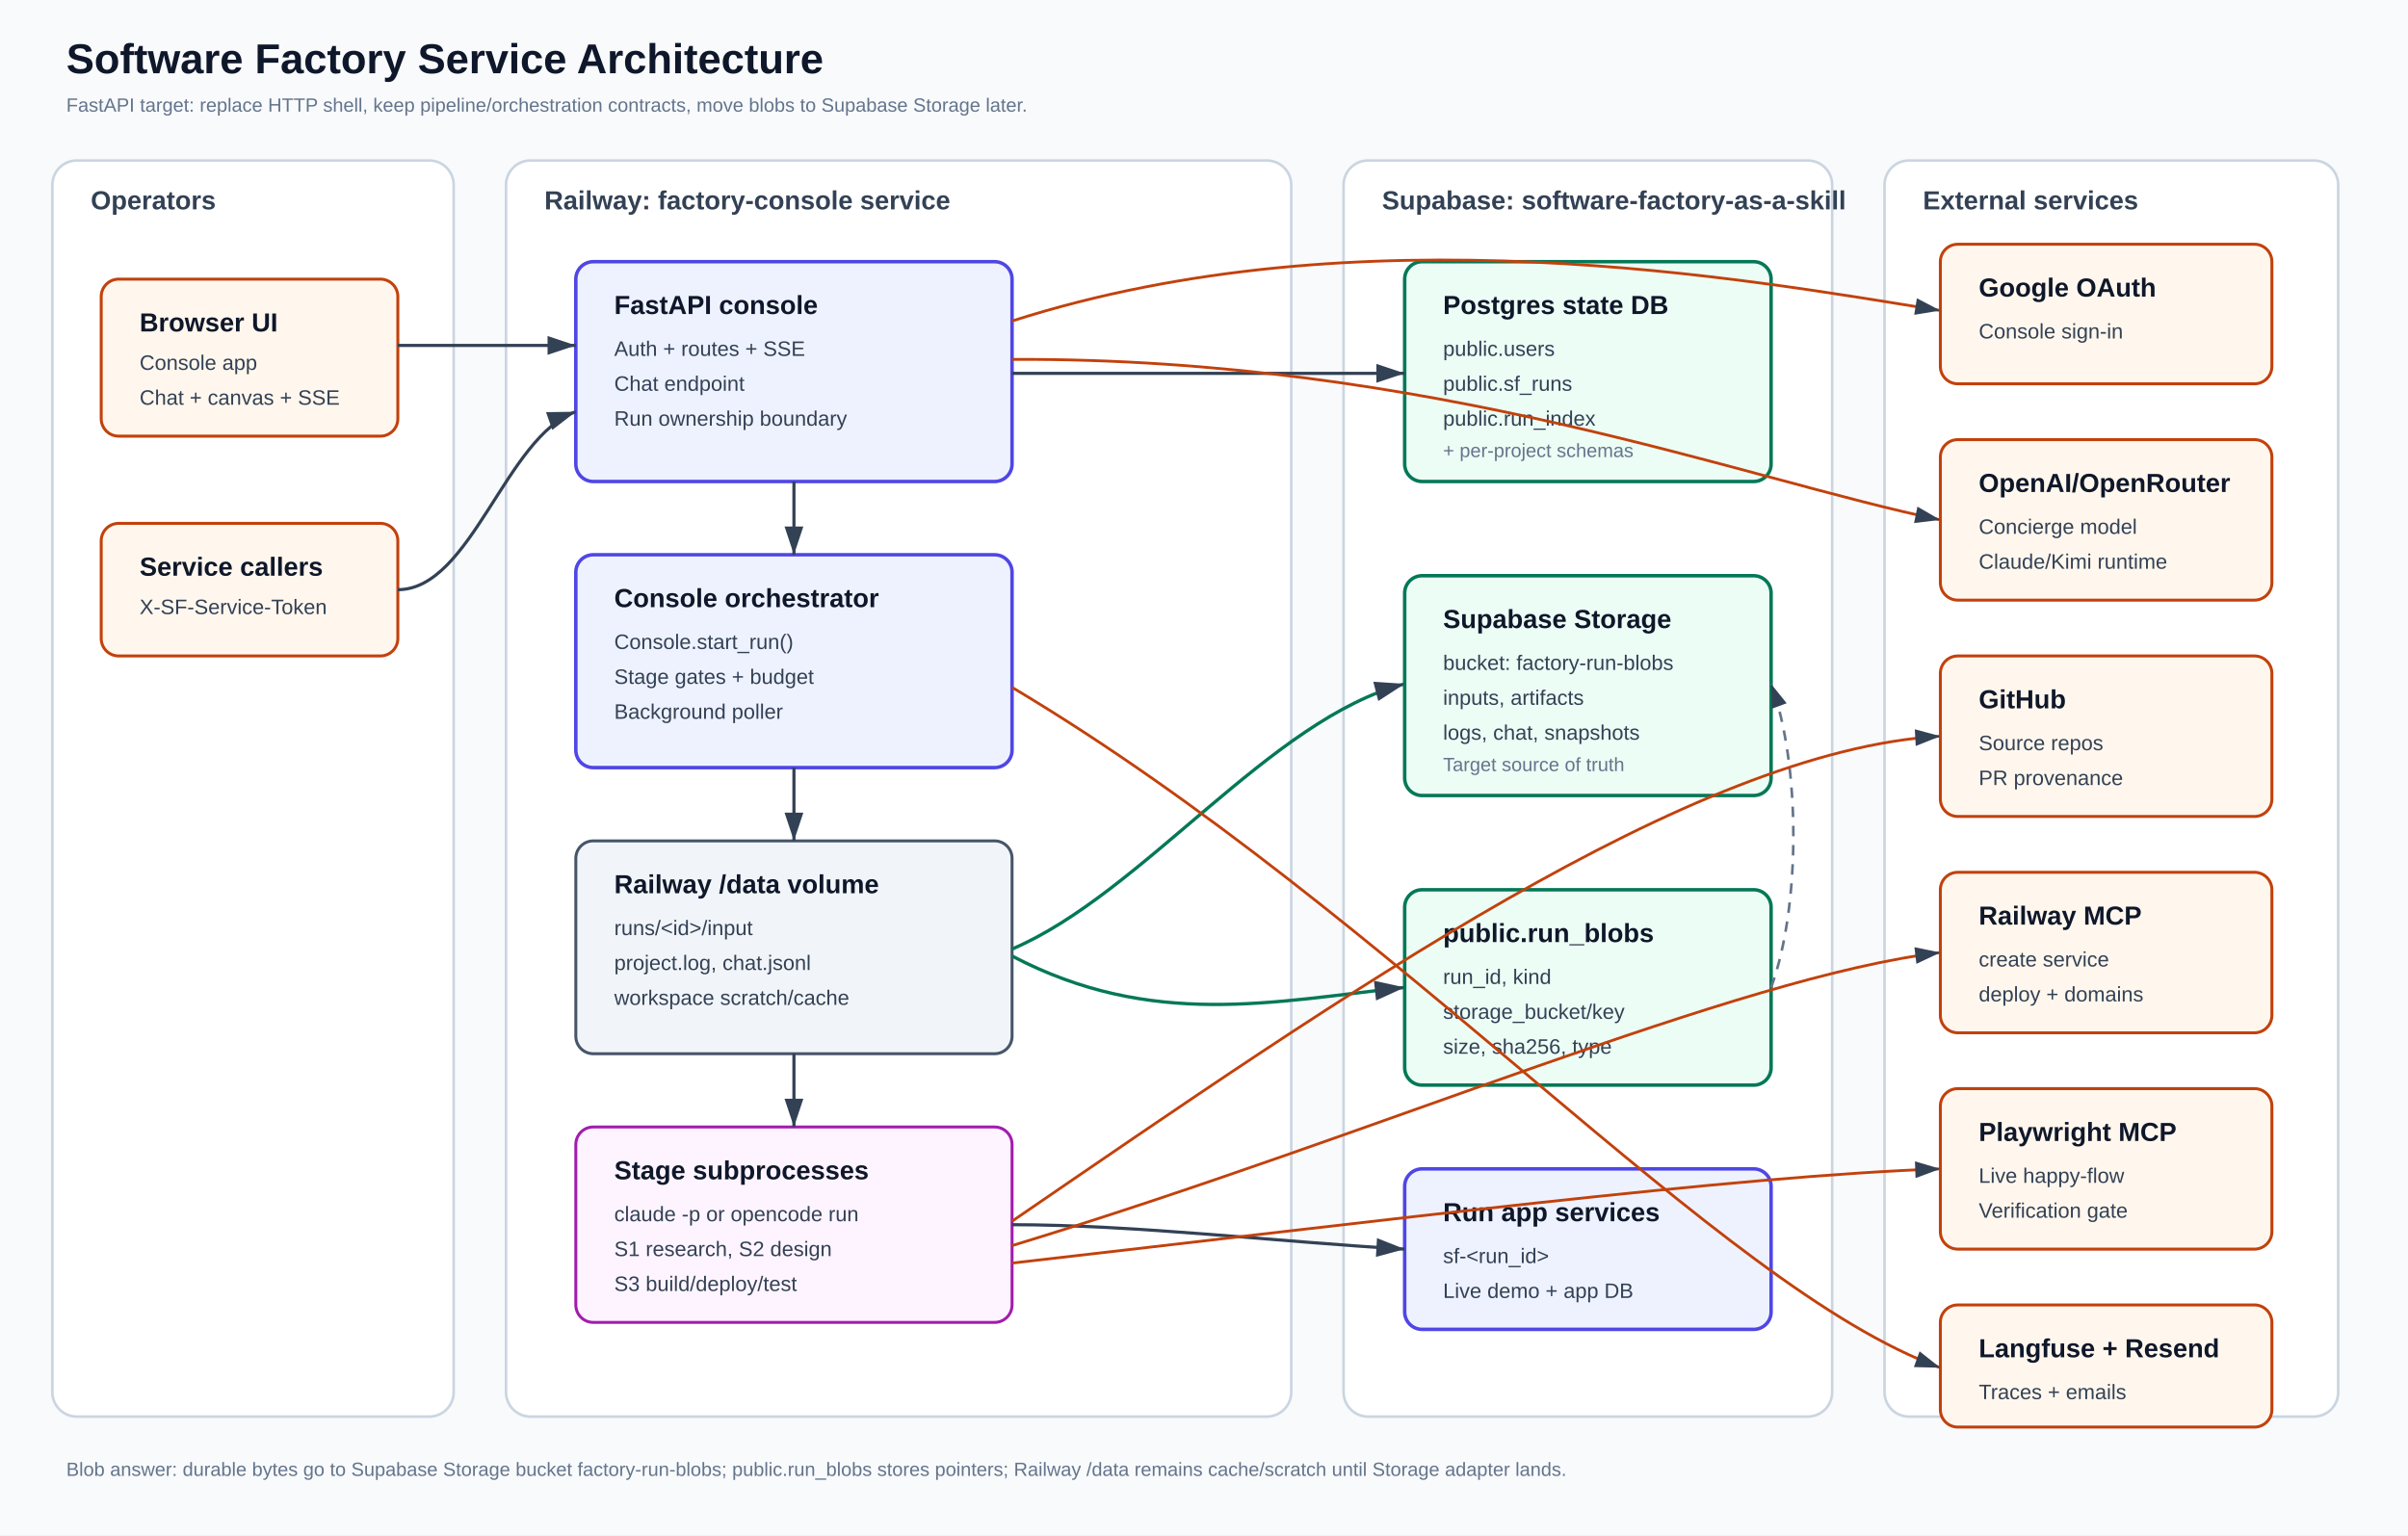
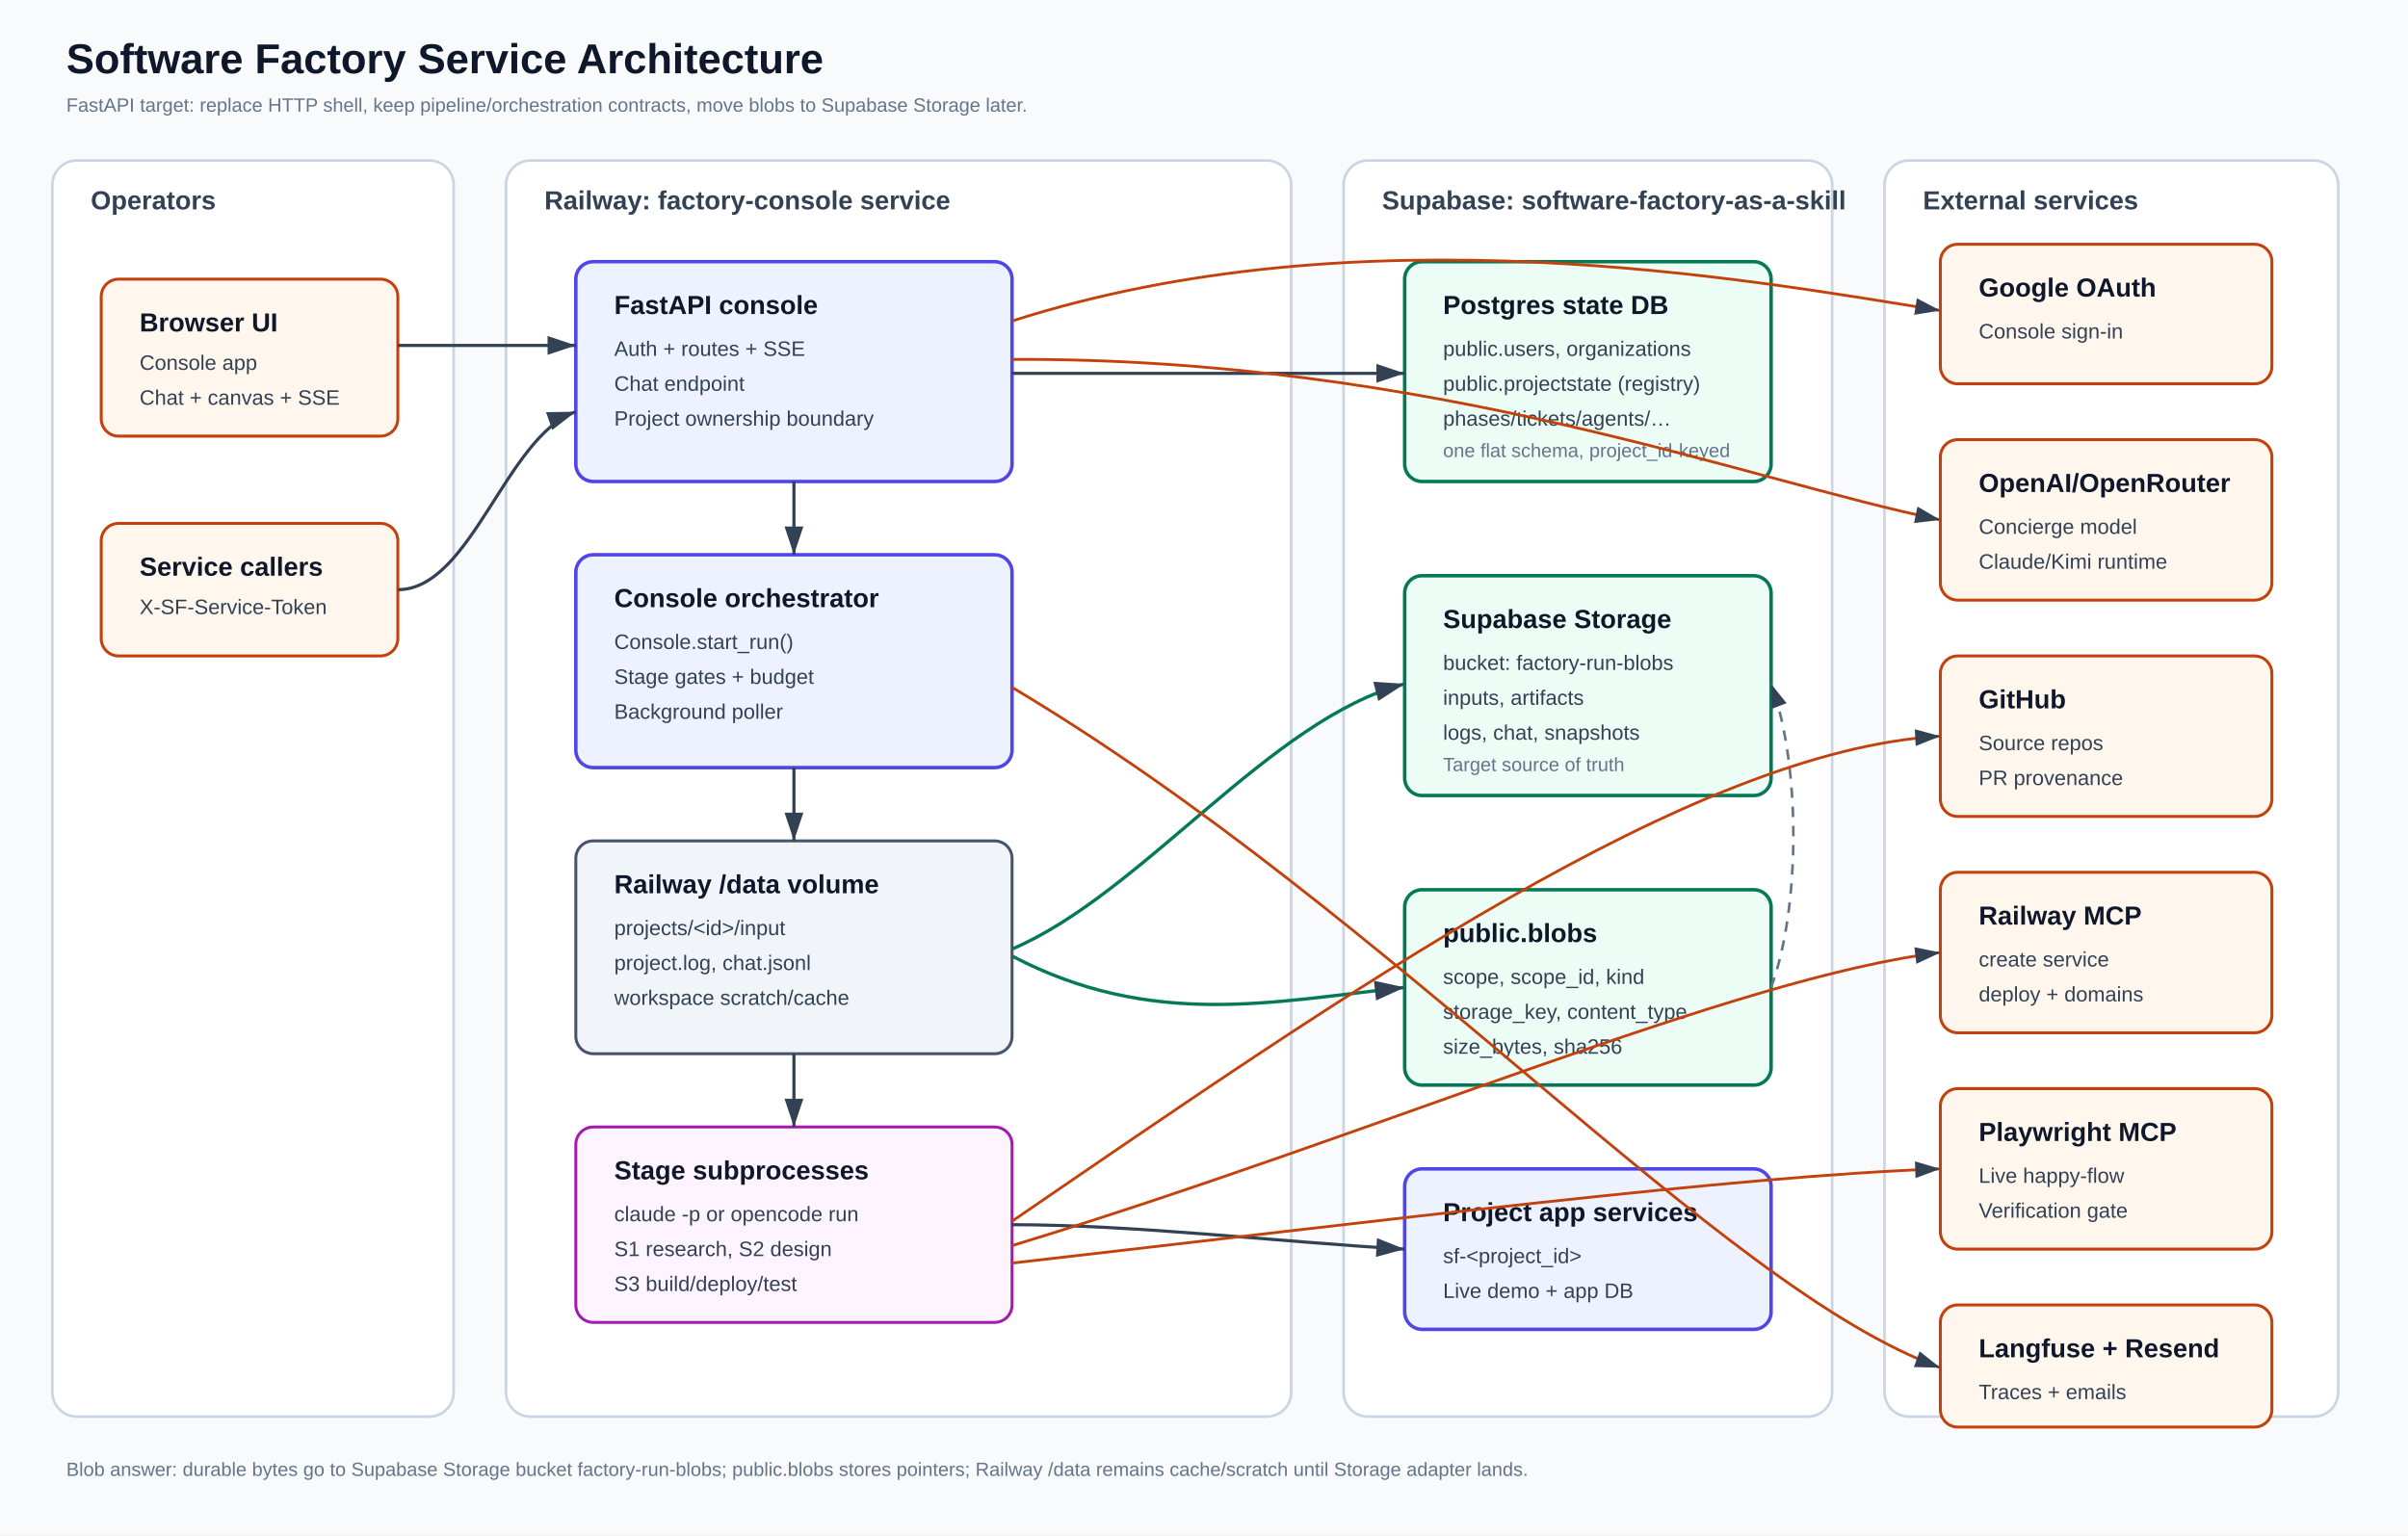
<svg xmlns="http://www.w3.org/2000/svg" width="1380" height="880" viewBox="0 0 1380 880" role="img" aria-labelledby="title desc">
  <defs>
    <marker id="arrow" markerWidth="10" markerHeight="10" refX="9" refY="3" orient="auto" markerUnits="strokeWidth">
      <path d="M0,0 L0,6 L9,3 z" fill="#334155" />
    </marker>
    <style>
      .bg { fill: #f8fafc; }
      .zone { fill: #ffffff; stroke: #cbd5e1; stroke-width: 1.5; rx: 14; }
      .railway { fill: #eef2ff; stroke: #4f46e5; stroke-width: 2; rx: 10; }
      .supabase { fill: #ecfdf5; stroke: #047857; stroke-width: 2; rx: 10; }
      .external { fill: #fff7ed; stroke: #c2410c; stroke-width: 1.7; rx: 10; }
      .agent { fill: #fdf4ff; stroke: #a21caf; stroke-width: 1.7; rx: 10; }
      .volume { fill: #f1f5f9; stroke: #475569; stroke-width: 1.7; rx: 10; }
      .title { font: 700 24px Arial, sans-serif; fill: #0f172a; }
      .zone-title { font: 700 15px Arial, sans-serif; fill: #334155; }
      .label { font: 700 15px Arial, sans-serif; fill: #0f172a; }
      .text { font: 12px Arial, sans-serif; fill: #334155; }
      .tiny { font: 11px Arial, sans-serif; fill: #64748b; }
      .edge { stroke: #334155; stroke-width: 1.8; fill: none; marker-end: url(#arrow); }
      .edge-soft { stroke: #64748b; stroke-width: 1.5; fill: none; stroke-dasharray: 6 5; marker-end: url(#arrow); }
      .edge-green { stroke: #047857; stroke-width: 1.9; fill: none; marker-end: url(#arrow); }
      .edge-orange { stroke: #c2410c; stroke-width: 1.6; fill: none; marker-end: url(#arrow); }
    </style>
  </defs>
  <rect class="bg" x="0" y="0" width="1380" height="880" />
  <text class="title" x="38" y="42">Software Factory Service Architecture</text>
  <text class="tiny" x="38" y="64">FastAPI target: replace HTTP shell, keep pipeline/orchestration contracts, move blobs to Supabase Storage later.</text>
  <rect class="zone" x="30" y="92" width="230" height="720" />
  <text class="zone-title" x="52" y="120">Operators</text>
  <rect class="zone" x="290" y="92" width="450" height="720" />
  <text class="zone-title" x="312" y="120">Railway: factory-console service</text>
  <rect class="zone" x="770" y="92" width="280" height="720" />
  <text class="zone-title" x="792" y="120">Supabase: software-factory-as-a-skill</text>
  <rect class="zone" x="1080" y="92" width="260" height="720" />
  <text class="zone-title" x="1102" y="120">External services</text>
  <rect class="external" x="58" y="160" width="170" height="90" />
  <text class="label" x="80" y="190">Browser UI</text>
  <text class="text" x="80" y="212">Console app</text>
  <text class="text" x="80" y="232">Chat + canvas + SSE</text>
  <rect class="external" x="58" y="300" width="170" height="76" />
  <text class="label" x="80" y="330">Service callers</text>
  <text class="text" x="80" y="352">X-SF-Service-Token</text>
  <rect class="railway" x="330" y="150" width="250" height="126" />
  <text class="label" x="352" y="180">FastAPI console</text>
  <text class="text" x="352" y="204">Auth + routes + SSE</text>
  <text class="text" x="352" y="224">Chat endpoint</text>
-   <text class="text" x="352" y="244">Run ownership boundary</text>
+   <text class="text" x="352" y="244">Project ownership boundary</text>
  <rect class="railway" x="330" y="318" width="250" height="122" />
  <text class="label" x="352" y="348">Console orchestrator</text>
  <text class="text" x="352" y="372">Console.start_run()</text>
  <text class="text" x="352" y="392">Stage gates + budget</text>
  <text class="text" x="352" y="412">Background poller</text>
  <rect class="volume" x="330" y="482" width="250" height="122" />
  <text class="label" x="352" y="512">Railway /data volume</text>
-   <text class="text" x="352" y="536">runs/&lt;id&gt;/input</text>
+   <text class="text" x="352" y="536">projects/&lt;id&gt;/input</text>
  <text class="text" x="352" y="556">project.log, chat.jsonl</text>
  <text class="text" x="352" y="576">workspace scratch/cache</text>
  <rect class="agent" x="330" y="646" width="250" height="112" />
  <text class="label" x="352" y="676">Stage subprocesses</text>
  <text class="text" x="352" y="700">claude -p or opencode run</text>
  <text class="text" x="352" y="720">S1 research, S2 design</text>
  <text class="text" x="352" y="740">S3 build/deploy/test</text>
  <rect class="supabase" x="805" y="150" width="210" height="126" />
  <text class="label" x="827" y="180">Postgres state DB</text>
-   <text class="text" x="827" y="204">public.users</text>
-   <text class="text" x="827" y="224">public.sf_runs</text>
-   <text class="text" x="827" y="244">public.run_index</text>
-   <text class="tiny" x="827" y="262">+ per-project schemas</text>
+   <text class="text" x="827" y="204">public.users, organizations</text>
+   <text class="text" x="827" y="224">public.projectstate (registry)</text>
+   <text class="text" x="827" y="244">phases/tickets/agents/…</text>
+   <text class="tiny" x="827" y="262">one flat schema, project_id-keyed</text>
  <rect class="supabase" x="805" y="330" width="210" height="126" />
  <text class="label" x="827" y="360">Supabase Storage</text>
  <text class="text" x="827" y="384">bucket: factory-run-blobs</text>
  <text class="text" x="827" y="404">inputs, artifacts</text>
  <text class="text" x="827" y="424">logs, chat, snapshots</text>
  <text class="tiny" x="827" y="442">Target source of truth</text>
  <rect class="supabase" x="805" y="510" width="210" height="112" />
-   <text class="label" x="827" y="540">public.run_blobs</text>
-   <text class="text" x="827" y="564">run_id, kind</text>
-   <text class="text" x="827" y="584">storage_bucket/key</text>
-   <text class="text" x="827" y="604">size, sha256, type</text>
+   <text class="label" x="827" y="540">public.blobs</text>
+   <text class="text" x="827" y="564">scope, scope_id, kind</text>
+   <text class="text" x="827" y="584">storage_key, content_type</text>
+   <text class="text" x="827" y="604">size_bytes, sha256</text>
  <rect class="railway" x="805" y="670" width="210" height="92" />
-   <text class="label" x="827" y="700">Run app services</text>
-   <text class="text" x="827" y="724">sf-&lt;run_id&gt;</text>
+   <text class="label" x="827" y="700">Project app services</text>
+   <text class="text" x="827" y="724">sf-&lt;project_id&gt;</text>
  <text class="text" x="827" y="744">Live demo + app DB</text>
  <rect class="external" x="1112" y="140" width="190" height="80" />
  <text class="label" x="1134" y="170">Google OAuth</text>
  <text class="text" x="1134" y="194">Console sign-in</text>
  <rect class="external" x="1112" y="252" width="190" height="92" />
  <text class="label" x="1134" y="282">OpenAI/OpenRouter</text>
  <text class="text" x="1134" y="306">Concierge model</text>
  <text class="text" x="1134" y="326">Claude/Kimi runtime</text>
  <rect class="external" x="1112" y="376" width="190" height="92" />
  <text class="label" x="1134" y="406">GitHub</text>
  <text class="text" x="1134" y="430">Source repos</text>
  <text class="text" x="1134" y="450">PR provenance</text>
  <rect class="external" x="1112" y="500" width="190" height="92" />
  <text class="label" x="1134" y="530">Railway MCP</text>
  <text class="text" x="1134" y="554">create service</text>
  <text class="text" x="1134" y="574">deploy + domains</text>
  <rect class="external" x="1112" y="624" width="190" height="92" />
  <text class="label" x="1134" y="654">Playwright MCP</text>
  <text class="text" x="1134" y="678">Live happy-flow</text>
  <text class="text" x="1134" y="698">Verification gate</text>
  <rect class="external" x="1112" y="748" width="190" height="70" />
  <text class="label" x="1134" y="778">Langfuse + Resend</text>
  <text class="text" x="1134" y="802">Traces + emails</text>
  <path class="edge" d="M228 198 C270 198, 290 198, 330 198" />
  <path class="edge" d="M228 338 C270 338, 290 250, 330 236" />
  <path class="edge" d="M455 276 L455 318" />
  <path class="edge" d="M455 440 L455 482" />
  <path class="edge" d="M455 604 L455 646" />
  <path class="edge" d="M580 214 C668 214, 725 214, 805 214" />
  <path class="edge-green" d="M580 544 C655 512, 728 412, 805 392" />
  <path class="edge-green" d="M580 548 C660 590, 730 574, 805 566" />
  <path class="edge-soft" d="M1015 566 C1032 520, 1032 438, 1015 392" />
  <path class="edge" d="M580 702 C650 702, 735 712, 805 716" />
  <path class="edge-orange" d="M580 184 C780 120, 1000 160, 1112 178" />
  <path class="edge-orange" d="M580 206 C820 205, 1000 275, 1112 298" />
  <path class="edge-orange" d="M580 700 C770 570, 970 430, 1112 422" />
  <path class="edge-orange" d="M580 714 C790 650, 995 560, 1112 546" />
  <path class="edge-orange" d="M580 724 C790 700, 995 674, 1112 670" />
  <path class="edge-orange" d="M580 394 C800 525, 985 738, 1112 784" />
-   <text class="tiny" x="38" y="846">Blob answer: durable bytes go to Supabase Storage bucket factory-run-blobs; public.run_blobs stores pointers; Railway /data remains cache/scratch until Storage adapter lands.</text>
+   <text class="tiny" x="38" y="846">Blob answer: durable bytes go to Supabase Storage bucket factory-run-blobs; public.blobs stores pointers; Railway /data remains cache/scratch until Storage adapter lands.</text>
</svg>
